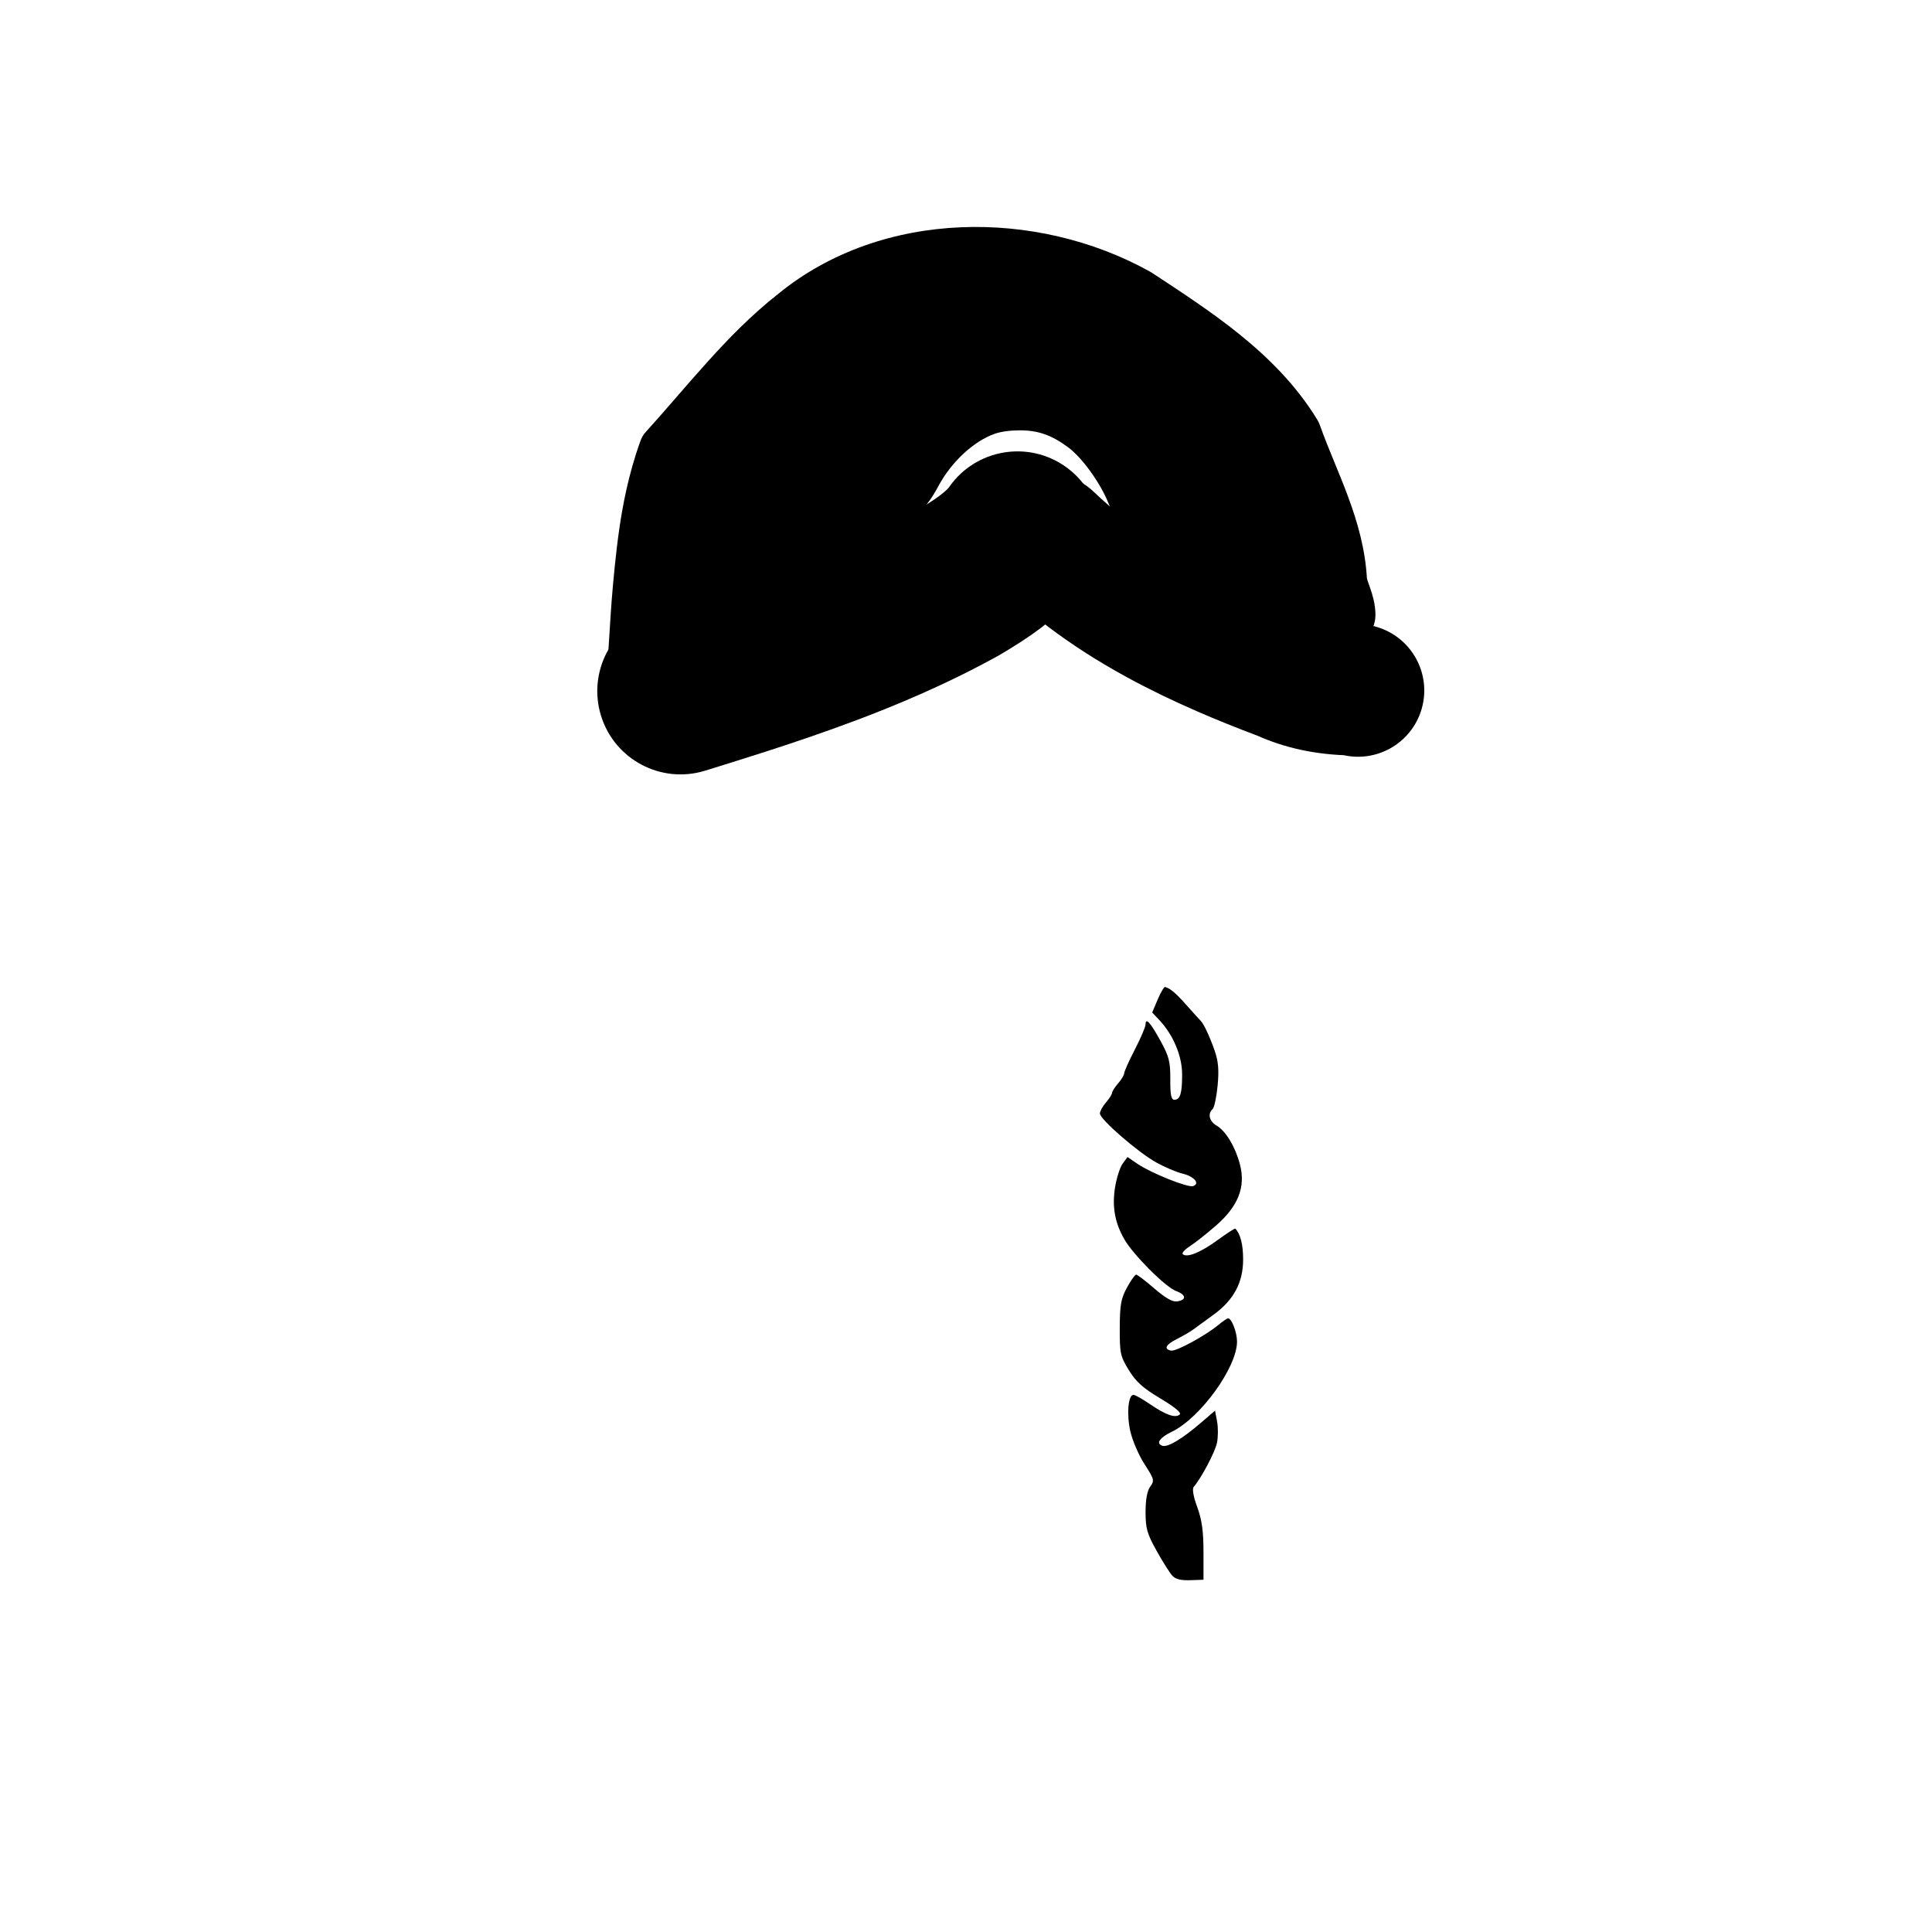
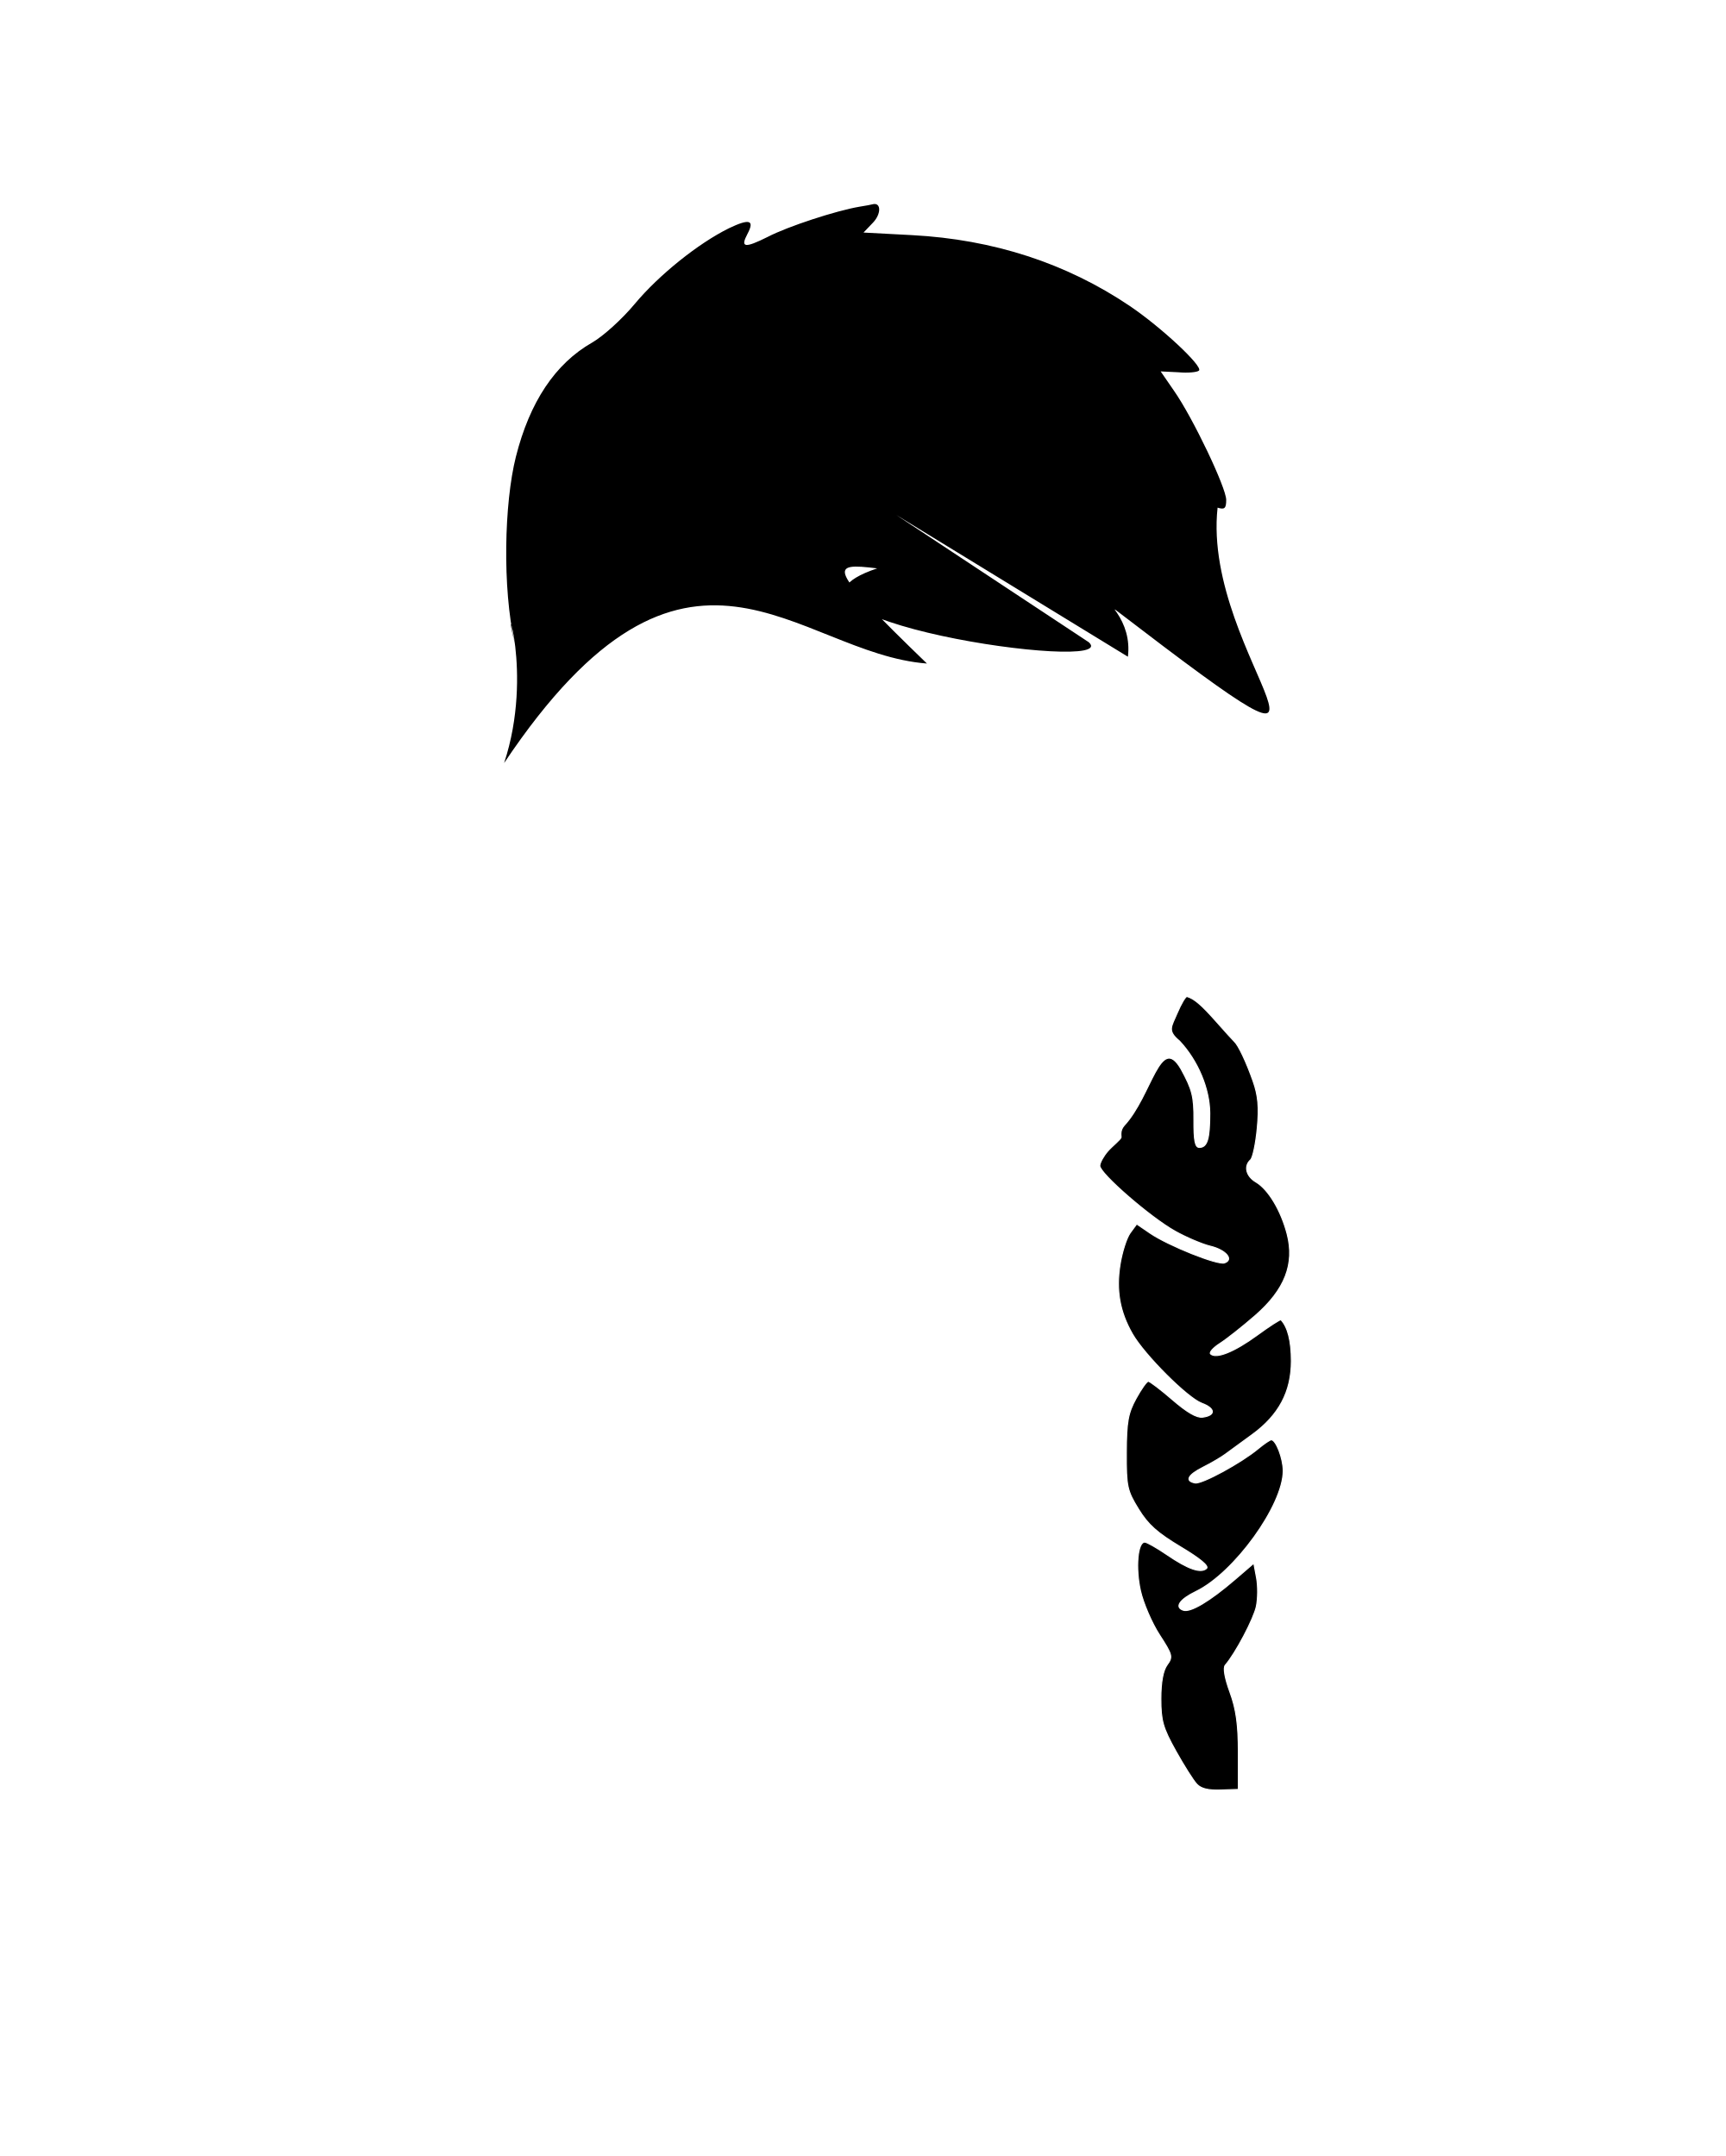
- <svg xmlns="http://www.w3.org/2000/svg" version="1.1" id="svg1259" width="1440" height="1440" viewBox="0 0 1440 1440">
-   <defs id="defs1263">
+ <svg xmlns="http://www.w3.org/2000/svg" version="1.0" width="400pt" height="500pt" viewBox="0 0 400 500" preserveAspectRatio="xMidYMid" id="svg18857">
+   <defs id="defs18861">
    </defs>
-   <g id="g1265">
-     <path style="fill:#000000;stroke-width:1" d="m 873.873,1174.545 c -1.869,-1.963 -7.142,-10.285 -11.717,-18.494 -7.184,-12.889 -8.319,-16.859 -8.319,-29.09 0,-9.294 1.197,-15.802 3.482,-18.927 3.263,-4.463 2.994,-5.515 -4.269,-16.729 -4.263,-6.581 -9.023,-17.635 -10.578,-24.564 -2.855,-12.721 -1.602,-27.111 2.36,-27.111 1.182,0 6.739,3.14 12.349,6.977 11.809,8.079 18.904,10.554 22.083,7.705 1.481,-1.327 -3.437,-5.421 -14.43,-12.011 -13.133,-7.873 -18.125,-12.356 -23.493,-21.098 -6.316,-10.286 -6.811,-12.595 -6.738,-31.465 0.066,-17.093 0.927,-21.918 5.363,-30.037 2.906,-5.32 5.999,-9.673 6.873,-9.673 0.874,0 6.958,4.638 13.521,10.307 8.09,6.988 13.477,10.103 16.729,9.673 7.441,-0.984 7.19,-4.897 -0.498,-7.751 -7.949,-2.951 -32.026,-27.054 -38.652,-38.694 -7.008,-12.312 -9.12,-24.124 -6.867,-38.408 1.112,-7.051 3.661,-15.062 5.664,-17.801 l 3.642,-4.981 7.456,5.097 c 10.092,6.899 37.603,17.903 41.45,16.58 5.352,-1.841 0.81,-7.199 -7.878,-9.296 -4.577,-1.105 -13.419,-4.863 -19.648,-8.352 -13.923,-7.798 -42.019,-32.221 -41.95,-36.467 0.028,-1.71 2.05,-5.4 4.494,-8.2 2.444,-2.8 4.489,-6.007 4.544,-7.127 0.056,-1.12 2.101,-4.327 4.544,-7.127 2.444,-2.8 4.466,-6.17 4.494,-7.488 0.028,-1.318 3.629,-9.34 8.003,-17.827 4.374,-8.487 7.953,-16.855 7.953,-18.596 0,-5.458 3.577,-1.516 11.177,12.321 6.332,11.527 7.328,15.452 7.251,28.585 -0.067,11.502 0.665,15.223 2.995,15.223 4.41,0 5.846,-4.687 5.82,-19.003 -0.024,-13.599 -6.611,-29.338 -16.837,-40.23 l -5.469,-5.825 4.12,-9.726 c 2.266,-5.35 4.755,-9.532 5.532,-9.294 4.09,1.251 8.005,4.599 16.165,13.823 4.955,5.6 9.521,10.64 10.148,11.2 2.259,2.018 6.711,11.409 10.452,22.048 2.896,8.234 3.462,14.59 2.35,26.381 -0.806,8.543 -2.483,16.445 -3.727,17.56 -3.866,3.465 -2.496,9.127 2.989,12.348 6.904,4.054 13.979,15.843 17.39,28.973 4.342,16.719 -1.253,31.037 -17.748,45.42 -7.065,6.16 -15.912,13.155 -19.661,15.545 -3.749,2.39 -6.097,5.02 -5.218,5.845 3.086,2.895 13.19,-1.169 25.811,-10.382 7.008,-5.116 13.028,-8.998 13.376,-8.627 3.829,4.073 5.794,11.875 5.794,23.009 0,17.151 -7.009,30.239 -22.021,41.118 -5.936,4.302 -12.64,9.196 -14.897,10.876 -2.257,1.68 -7.786,4.907 -12.286,7.171 -8.539,4.296 -10.24,7.653 -4.429,8.74 3.744,0.7 25.575,-11.164 35.085,-19.068 3.302,-2.744 6.617,-4.989 7.366,-4.989 2.632,0 6.636,10.446 6.636,17.309 0,19.188 -27.305,56.944 -48.623,67.233 -9.059,4.372 -12.018,8.722 -7.088,10.417 3.999,1.375 14.642,-4.947 28.771,-17.092 l 10.552,-9.07 1.531,8.122 c 0.842,4.467 0.796,11.636 -0.103,15.93 -1.447,6.914 -11.668,26.253 -17.296,32.725 -1.291,1.484 -0.318,7.136 2.599,15.1 3.465,9.46 4.662,18.047 4.662,33.444 v 20.716 l -9.868,0.335 c -6.938,0.235 -10.877,-0.725 -13.266,-3.233 z" id="path1823" />
-     <path d="m 525.263,574.507 c 7.653,-2.362 27.032,-8.337 45.458,-14.285 20.139,-6.502 43.665,-14.397 67.827,-23.508 26.24,-9.895 65.471,-25.744 105.97,-48.24 0.619,-0.344 1.231,-0.698 1.838,-1.062 8.262,-4.966 19.021,-11.478 29.59,-19.521 7.326,-5.575 13.938,-11.402 19.924,-17.661 5.951,-6.222 10.297,-11.848 13.37,-16.214 a 62.058,62.058 90 0 0 -101.501,-71.429 c -0.423,0.601 -1.469,2.36 -6.959,6.538 -4.381,3.334 -9.631,6.648 -17.444,11.355 -32.559,17.996 -65.013,31.214 -88.581,40.102 -21.551,8.127 -42.989,15.337 -62.166,21.528 -17.547,5.665 -36.182,11.412 -43.925,13.801 a 62.058,62.058 90 0 0 36.598,118.596 z" id="path-1" style="fill:#000000;fill-rule:nonzero;stroke:none;stroke-width:1px;stroke-linecap:butt;stroke-linejoin:miter;stroke-opacity:1" />
-     <path style="fill:#000000;stroke:none;stroke-opacity:1;stroke-linejoin:miter;stroke-linecap:butt;stroke-width:1px" d="m 542.829,461.404 234.095,57.676" id="path2337314" />
-     <path d="m 746.794,437.756 c 17.665,17.021 46.641,41.625 93.011,66.942 16.656,9.094 34.285,17.608 53.117,25.787 13.208,5.736 27.792,11.65 44.672,18.02 9.39,4.162 19.904,7.736 31.662,10.299 12.445,2.712 25.233,4.064 38.373,4.249 l -9.868,-1.139 c 0.155,0.034 0.311,0.068 0.468,0.103 0.188,0.054 0.347,0.1 0.469,0.135 a 49.377,49.377 90 0 0 27.317,-94.9 c -0.383,-0.11 -1.132,-0.326 -2.003,-0.576 -1.022,-0.294 -2.054,-0.555 -3.093,-0.783 -0.643,-0.141 -1.351,-0.296 -2.028,-0.444 -3.243,-0.71 -6.549,-1.092 -9.868,-1.139 -14.642,-0.207 -24.642,-2.987 -32.053,-6.376 -1.036,-0.474 -2.089,-0.912 -3.155,-1.313 -16.148,-6.071 -29.651,-11.547 -41.555,-16.717 -16.522,-7.175 -31.441,-14.408 -45.131,-21.883 -37.419,-20.43 -59.402,-39.419 -71.813,-51.379 a 49.377,49.377 90 0 0 -68.521,71.113 z" id="path-1-8" style="fill:#000000;fill-rule:nonzero;stroke:none;stroke-width:1px;stroke-linecap:butt;stroke-linejoin:miter;stroke-opacity:1" />
-     <path d="m 500.082,489.427 c 1.061,-13.627 1.951,-39.611 6.119,-75.289 0.549,-4.701 1.182,-9.597 1.924,-14.6 1.921,-12.956 5.214,-31.286 11.612,-50.248 13.143,-14.612 27.193,-31.395 42.561,-48.441 14,-15.528 29.449,-31.492 46.791,-45.082 0.139,-0.109 0.276,-0.219 0.413,-0.331 14.841,-12.181 31.952,-21.692 50.737,-28.326 18.213,-6.432 37.904,-10.127 58.288,-10.951 39.404,-1.593 80.337,7.623 115.157,26.822 21.408,14.094 42.248,27.638 61.173,42.977 18.587,15.065 34.159,30.963 45.697,49.166 6.85,18.864 14.505,35.667 20.274,51.227 6.616,17.845 10.598,33.134 11.307,48.589 0.04,0.879 0.13,1.755 0.269,2.623 0.611,3.822 1.577,7.164 2.369,9.637 0.737,2.302 1.881,5.475 2.26,6.569 0.669,1.934 0.972,2.973 1.15,3.74 0.209,0.901 0.171,1.026 0.171,0.998 a 23.413,23.413 90 0 0 46.825,0.114 c 0.01,-3.765 -0.436,-7.616 -1.383,-11.695 -0.719,-3.098 -1.627,-5.909 -2.513,-8.469 -0.754,-2.178 -1.449,-4.077 -1.916,-5.537 -0.256,-0.8 -0.43,-1.416 -0.548,-1.895 -1.232,-21.519 -6.819,-41.348 -14.086,-60.95 -6.804,-18.352 -14.809,-35.861 -20.933,-53.066 -0.543,-1.527 -1.244,-2.993 -2.09,-4.375 -15.334,-25.041 -35.58,-45.393 -57.369,-63.053 -21.333,-17.29 -44.632,-32.356 -65.65,-46.198 -0.484,-0.319 -0.98,-0.62 -1.487,-0.902 -42.783,-23.823 -92.601,-35.047 -140.568,-33.108 -24.783,1.002 -49.115,5.507 -71.99,13.586 -23.572,8.325 -45.422,20.38 -64.645,36.115 -20.426,16.037 -37.923,34.276 -52.48,50.422 -17.597,19.518 -32.428,37.364 -45.614,51.812 -1.038,1.137 -2.052,2.306 -2.848,3.624 -0.795,1.318 -1.358,2.76 -1.88,4.208 -8.93,24.734 -13.128,48.393 -15.372,63.533 -0.824,5.557 -1.519,10.938 -2.114,16.034 -4.522,38.713 -5.269,63.923 -6.294,77.087 a 23.413,23.413 90 0 0 46.684,3.635 z" id="path-1-84" style="fill:#000000;fill-opacity:1;fill-rule:nonzero;stroke:none;stroke-width:0;stroke-linecap:butt;stroke-linejoin:miter;stroke-dasharray:none;stroke-opacity:1" />
-     <path style="fill:#000000;stroke:none;stroke-width:4.913;stroke-linecap:round;stroke-linejoin:round;paint-order:stroke markers fill" d="m 1026.306,539.602 c -1.702,-0.828 -13.541,-7.495 -26.308,-14.816 C 929.175,484.172 881.409,446.322 842.962,400.35 c -10.621,-12.7 -13.48,-17.017 -16.835,-25.423 -5.978,-14.975 -19.544,-33.771 -29.943,-41.484 -12.378,-9.181 -22.355,-12.694 -36.05,-12.694 -7.156,3.5e-4 -14.016,0.928 -18.57,2.511 -15.732,5.468 -32.391,20.888 -42.114,38.981 -5.832,10.853 -9.682,15.723 -21.1,26.688 -28.376,27.251 -84.27,63.891 -146.216,95.849 -23.216,11.977 -73.997,36.039 -74.51,35.305 -0.524,-0.75 1.516,-29.322 3.424,-47.975 2.413,-23.583 6.182,-42.3 11.941,-59.295 6.077,-17.936 9.371,-23.05 41.09,-63.8 70.885,-91.066 102.495,-117.261 158.203,-131.101 20.805,-5.169 33.883,-6.663 58.449,-6.678 39.532,-0.024 71.067,7.313 106.786,24.842 26.896,13.2 42.578,24.73 81.495,59.92 42.987,38.871 61.008,60.495 73.23,87.87 4.358,9.762 15.018,40.252 19.53,55.859 6.817,23.584 22.273,92.735 22.273,99.65 0,2.282 -3.31,2.378 -7.737,0.225 z" id="path2337469" />
-   </g>
+   <path d="m 199.316,47.933 c -5.4,0.9 -16.7,4.6 -21.3,7 -5.4,2.7 -6.4,2.5 -4.7,-0.7 1.7,-3.2 0.5,-3.6 -4.3,-1.3 -7.1,3.5 -16.2,10.8 -21.8,17.5 -2.9,3.5 -7.3,7.5 -9.9,9 -8.6,4.9 -14.5,13.8 -17.7,26.5 -2.7,10.7 -3.171,30.389 -0.271,43.189 -3.421,-13.501 4.584,6.566 -2.458,27.833 42.544,-63.624 67.576,-25.405 98.037,-23.073 -23.684,-22.889 -22.433,-23.372 -11.533,-22.072 -33.778,11.387 57.267,24.633 49.067,17.133 l -44.642,-29.511 53.704,32.867 c 2.034,-16.349 -23.994,-22.421 -2.728,-10.762 65.498,50.181 19.672,11.148 23.524,-23.805 1.6,0.5 2,0.2 2,-1.8 0,-2.8 -7.7,-19 -12.1,-25.3 l -3.1,-4.5 4.1,0.2 c 2.2,0.2 4.4,0 4.8,-0.4 0.9,-1 -8.7,-10 -16.1,-15 -14.7,-9.9 -31.6,-15.4 -50.4,-16.4 l -11.3,-0.6 2.2,-2.3 c 1.9,-2 1.9,-4.6 0.1,-4.3 -0.4,0.1 -1.8,0.4 -3.2,0.6 z" id="path18837" style="stroke-width:0.1" />
+   <path style="fill:#000000;stroke-width:0.25;stroke:#fafafa;stroke-opacity:1;stroke-dasharray:none" d="m 277.504,413.782 c -0.778,-0.817 -2.972,-4.281 -4.877,-7.697 -2.99,-5.364 -3.462,-7.017 -3.462,-12.107 0,-3.868 0.498,-6.577 1.449,-7.877 1.358,-1.857 1.246,-2.295 -1.777,-6.962 -1.774,-2.739 -3.756,-7.34 -4.403,-10.224 -1.188,-5.294 -0.667,-11.284 0.982,-11.284 0.492,0 2.805,1.307 5.139,2.904 4.915,3.362 7.868,4.393 9.191,3.207 0.616,-0.553 -1.43,-2.256 -6.006,-4.999 -5.466,-3.277 -7.544,-5.142 -9.778,-8.781 -2.629,-4.281 -2.835,-5.242 -2.804,-13.096 0.027,-7.114 0.386,-9.122 2.232,-12.501 1.21,-2.214 2.497,-4.026 2.861,-4.026 0.364,0 2.896,1.93 5.627,4.29 3.367,2.909 5.609,4.205 6.962,4.026 3.097,-0.41 2.992,-2.038 -0.207,-3.226 -3.309,-1.228 -13.329,-11.26 -16.087,-16.105 -2.917,-5.124 -3.796,-10.04 -2.858,-15.985 0.463,-2.935 1.524,-6.269 2.357,-7.409 l 1.516,-2.073 3.103,2.121 c 4.2,2.871 15.65,7.451 17.252,6.901 2.227,-0.766 0.337,-2.996 -3.279,-3.869 -1.905,-0.46 -5.585,-2.024 -8.177,-3.476 -5.795,-3.245 -17.488,-13.411 -17.46,-15.178 0.012,-0.712 0.853,-2.248 1.87,-3.413 1.017,-1.165 3.038,-2.734 3.061,-3.2 0.023,-0.466 -0.295,-1.567 0.722,-2.733 6.407,-6.911 8.339,-21.402 13.163,-13.148 2.635,4.798 3.05,6.431 3.018,11.897 -0.028,4.787 0.277,6.336 1.247,6.336 1.835,0 2.433,-1.951 2.422,-7.909 -0.01,-5.66 -2.752,-12.21 -7.008,-16.744 -2.899,-2.412 -1.924,-3.256 -0.561,-6.472 0.943,-2.226 1.979,-3.967 2.302,-3.868 1.702,0.521 3.332,1.914 6.728,5.753 2.062,2.331 3.963,4.428 4.224,4.662 0.94,0.84 2.793,4.748 4.35,9.176 1.205,3.427 1.441,6.072 0.978,10.98 -0.335,3.556 -1.033,6.845 -1.551,7.309 -1.609,1.442 -1.039,3.799 1.244,5.139 2.873,1.687 5.818,6.594 7.238,12.059 1.807,6.958 -0.521,12.918 -7.387,18.904 -2.94,2.564 -6.623,5.475 -8.183,6.47 -1.56,0.995 -2.538,2.089 -2.172,2.433 1.284,1.205 5.49,-0.487 10.743,-4.321 2.917,-2.129 5.422,-3.745 5.567,-3.591 1.594,1.695 2.411,4.942 2.411,9.576 0,7.138 -2.917,12.586 -9.165,17.113 -2.471,1.79 -5.261,3.827 -6.2,4.527 -0.939,0.699 -3.24,2.042 -5.113,2.985 -3.554,1.788 -4.262,3.185 -1.843,3.638 1.558,0.291 10.644,-4.646 14.603,-7.936 1.374,-1.142 2.754,-2.077 3.066,-2.077 1.095,0 2.762,4.348 2.762,7.204 0,7.986 -11.364,23.7 -20.237,27.982 -3.77,1.82 -5.002,3.63 -2.95,4.336 1.665,0.572 6.094,-2.059 11.975,-7.114 l 4.392,-3.775 0.637,3.38 c 0.35,1.859 0.331,4.843 -0.043,6.63 -0.602,2.877 -4.856,10.926 -7.199,13.62 -0.537,0.618 -0.132,2.97 1.082,6.285 1.442,3.937 1.94,7.511 1.94,13.919 v 8.622 l -4.107,0.139 c -2.888,0.098 -4.527,-0.302 -5.522,-1.346 z" id="path1823" />
</svg>
